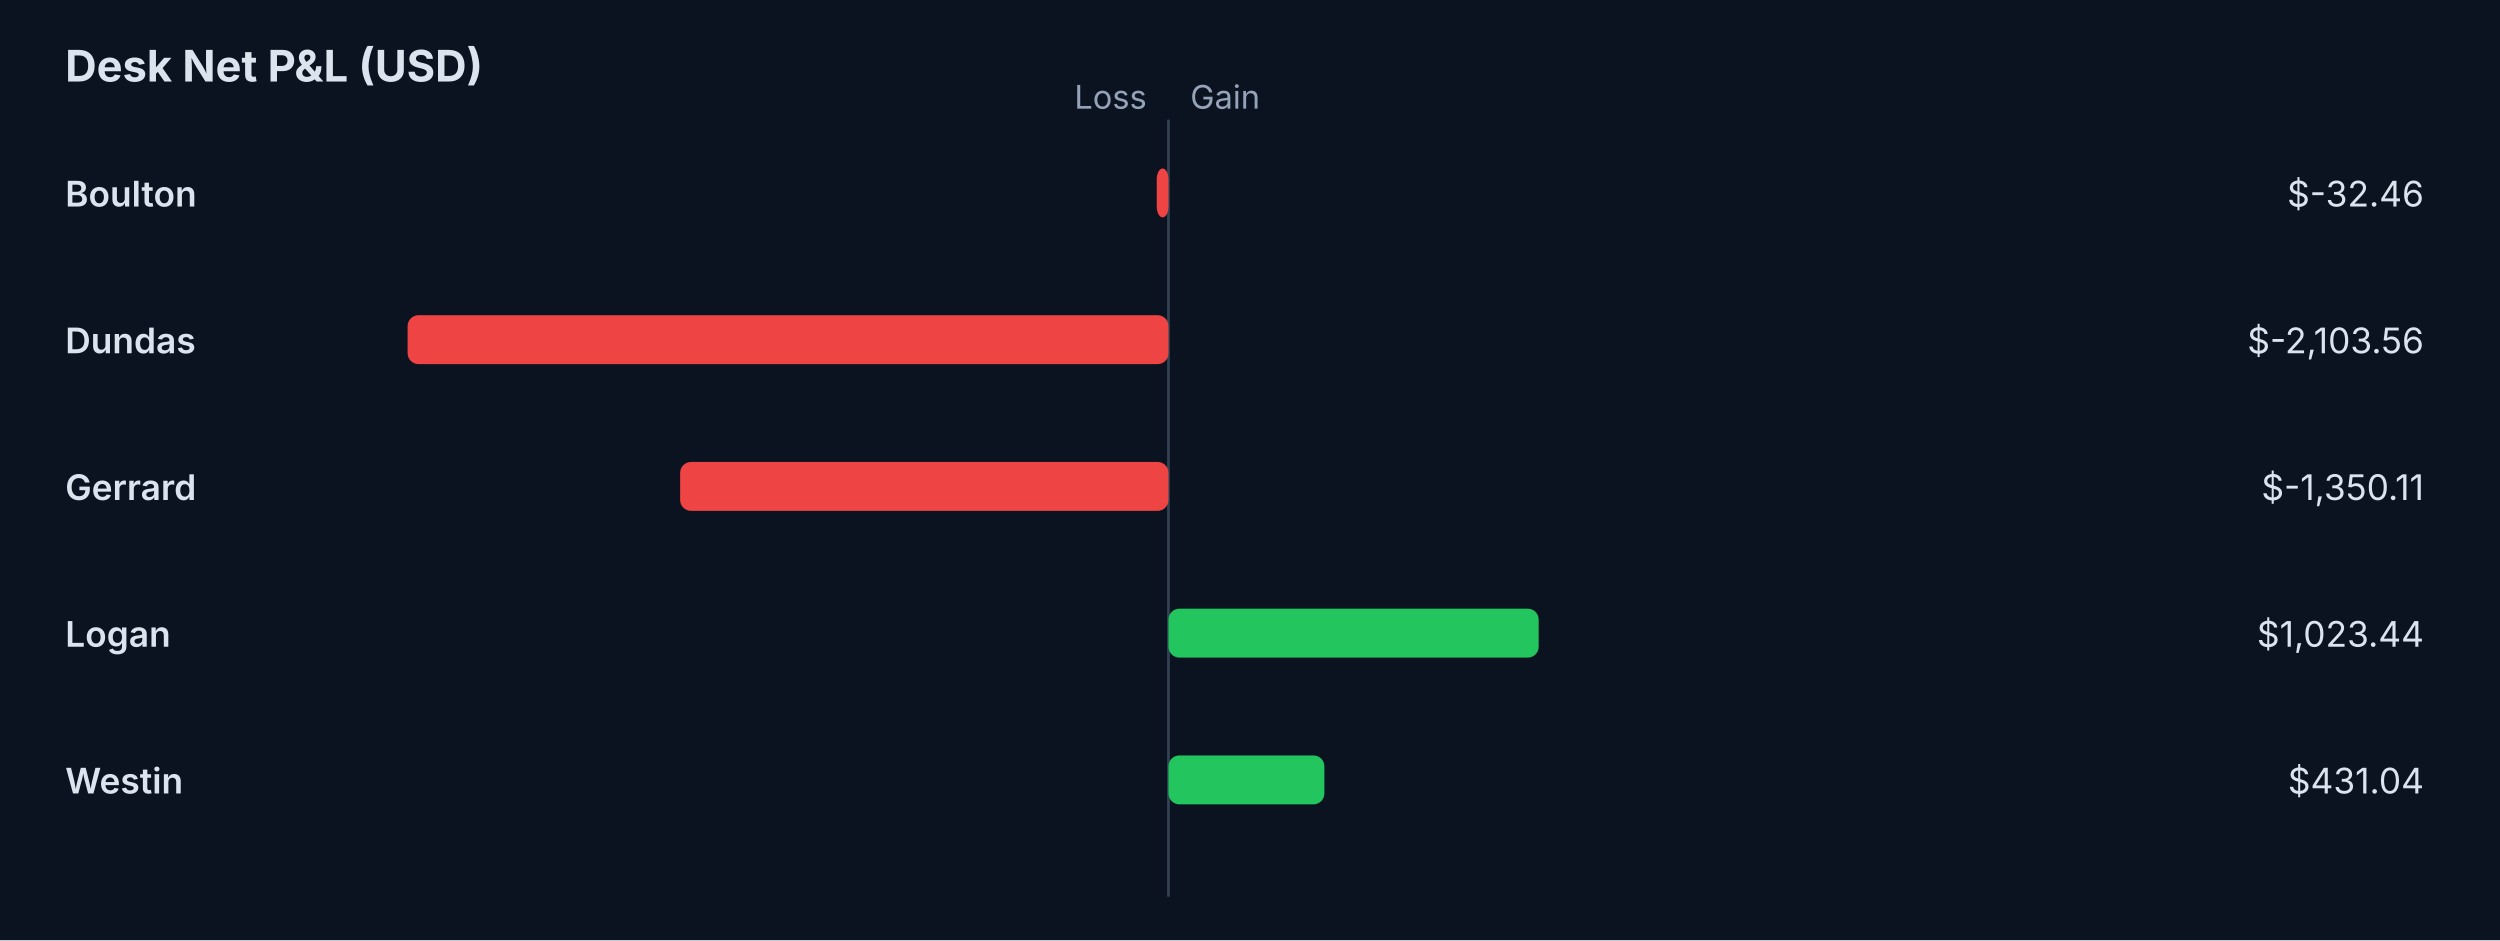
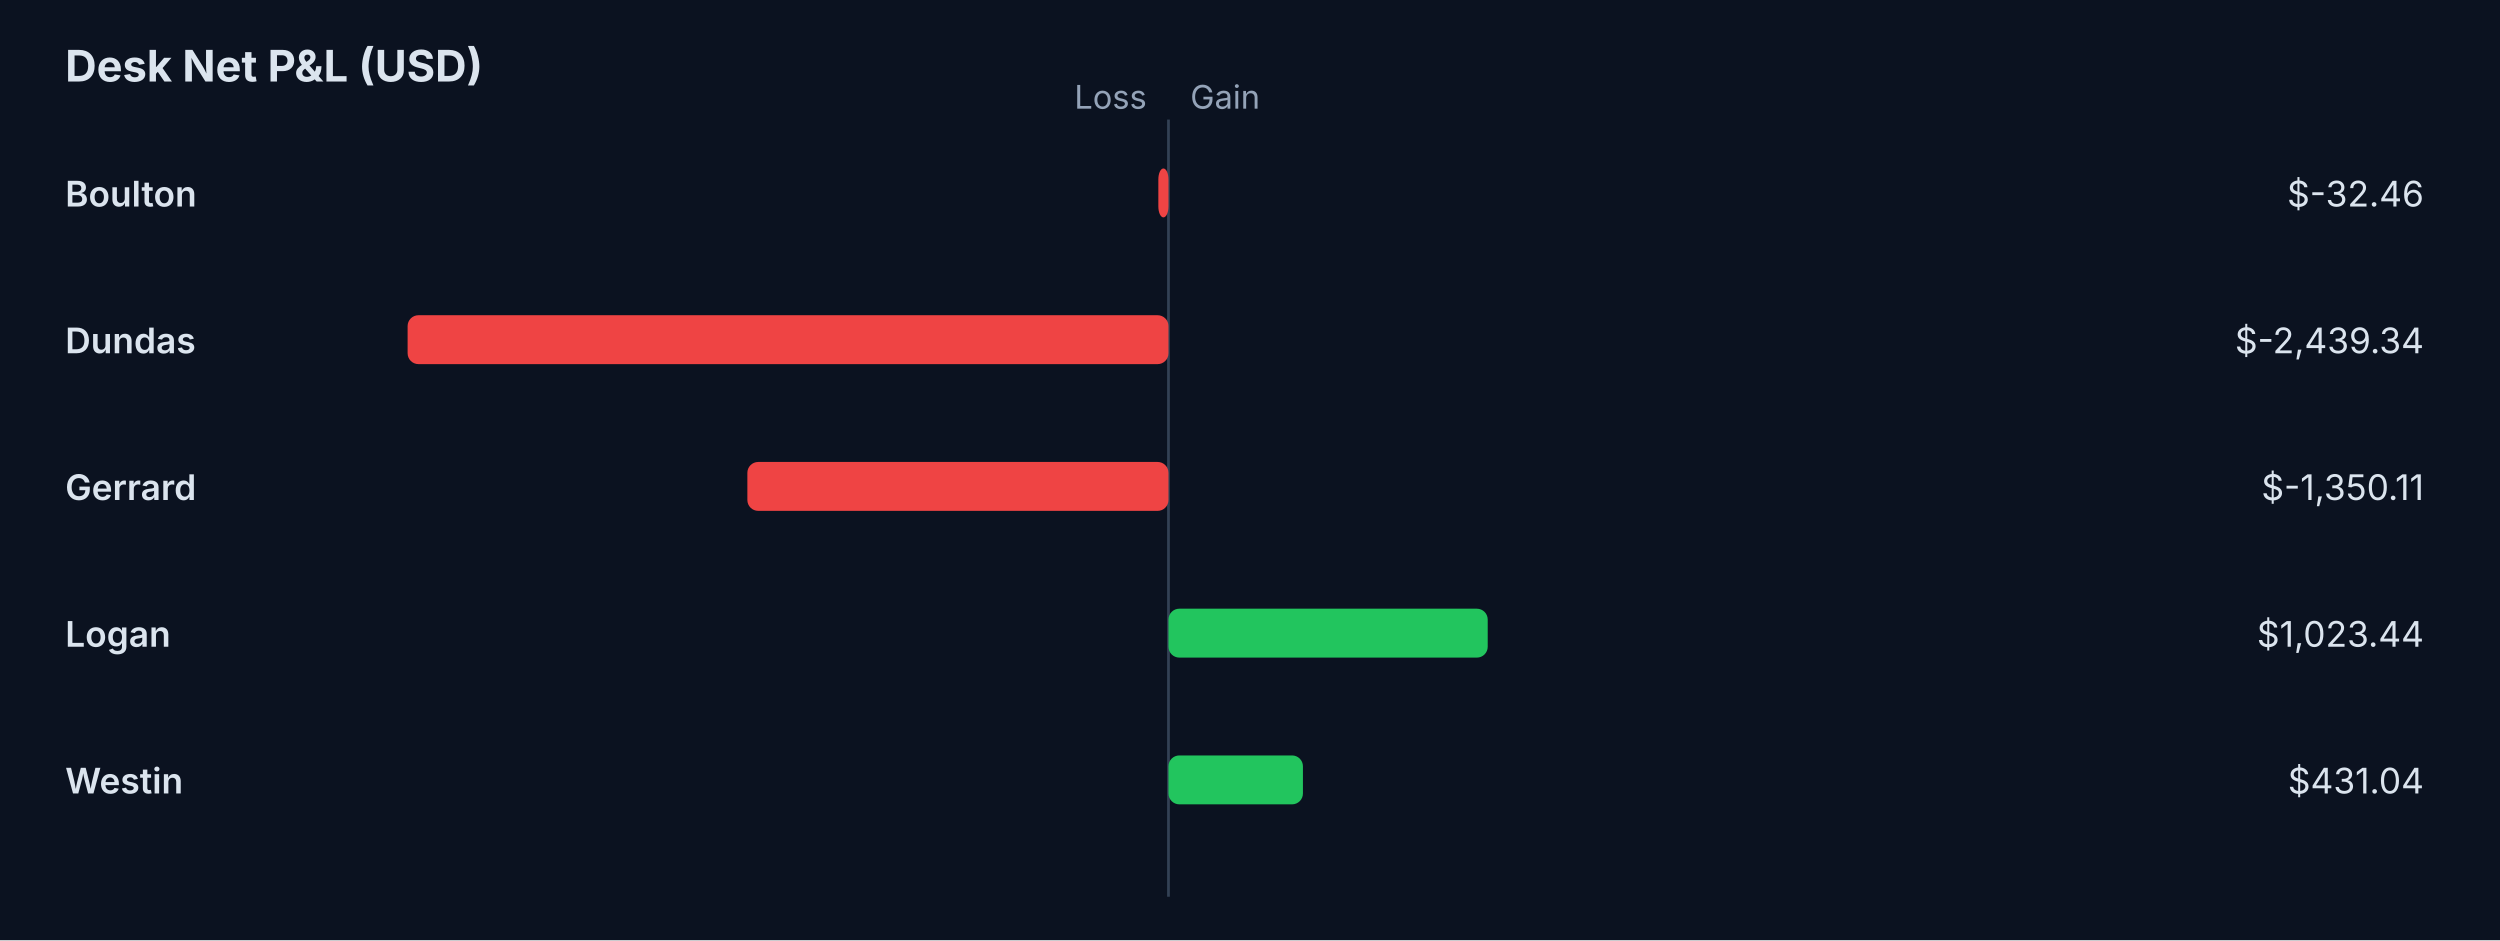
<svg xmlns="http://www.w3.org/2000/svg" width="920" height="346" viewBox="0 0 920 346">
  <style>
text { font-family: -apple-system, BlinkMacSystemFont, 'Segoe UI', sans-serif; fill: #dbe4ee; }
.muted { fill: #94a3b8; font-size: 12px; }
.label { font-size: 13px; font-weight: 600; }
.value { font-size: 13px; text-anchor: end; }
.title { font-size: 16px; font-weight: 700; }
</style>
  <rect x="0" y="0" width="920" height="346" fill="#0b1220" />
  <text x="24" y="30" class="title">Desk Net P&amp;L (USD)</text>
  <line x1="430" y1="44" x2="430" y2="330" stroke="#334155" stroke-width="1" />
  <text x="422" y="40" class="muted" text-anchor="end">Loss</text>
  <text x="438" y="40" class="muted">Gain</text>
  <text x="24" y="76" class="label">Boulton</text>
-   <rect x="425.68" y="62" width="4.32" height="18" rx="4" fill="#ef4444" />
+   <rect x="426.27" y="62" width="3.73" height="18" rx="4" fill="#ef4444" />
  <text x="892" y="76" class="value">$-32.46</text>
  <text x="24" y="130" class="label">Dundas</text>
  <rect x="150.00" y="116" width="280.00" height="18" rx="4" fill="#ef4444" />
-   <text x="892" y="130" class="value">$-2,103.56</text>
+   <text x="892" y="130" class="value">$-2,439.34</text>
  <text x="24" y="184" class="label">Gerrard</text>
-   <rect x="250.29" y="170" width="179.71" height="18" rx="4" fill="#ef4444" />
+   <rect x="275.03" y="170" width="154.97" height="18" rx="4" fill="#ef4444" />
  <text x="892" y="184" class="value">$-1,350.11</text>
  <text x="24" y="238" class="label">Logan</text>
-   <rect x="430" y="224" width="136.23" height="18" rx="4" fill="#22c55e" />
+   <rect x="430" y="224" width="117.48" height="18" rx="4" fill="#22c55e" />
  <text x="892" y="238" class="value">$1,023.44</text>
  <text x="24" y="292" class="label">Westin</text>
-   <rect x="430" y="278" width="57.37" height="18" rx="4" fill="#22c55e" />
+   <rect x="430" y="278" width="49.48" height="18" rx="4" fill="#22c55e" />
  <text x="892" y="292" class="value">$431.04</text>
</svg>
